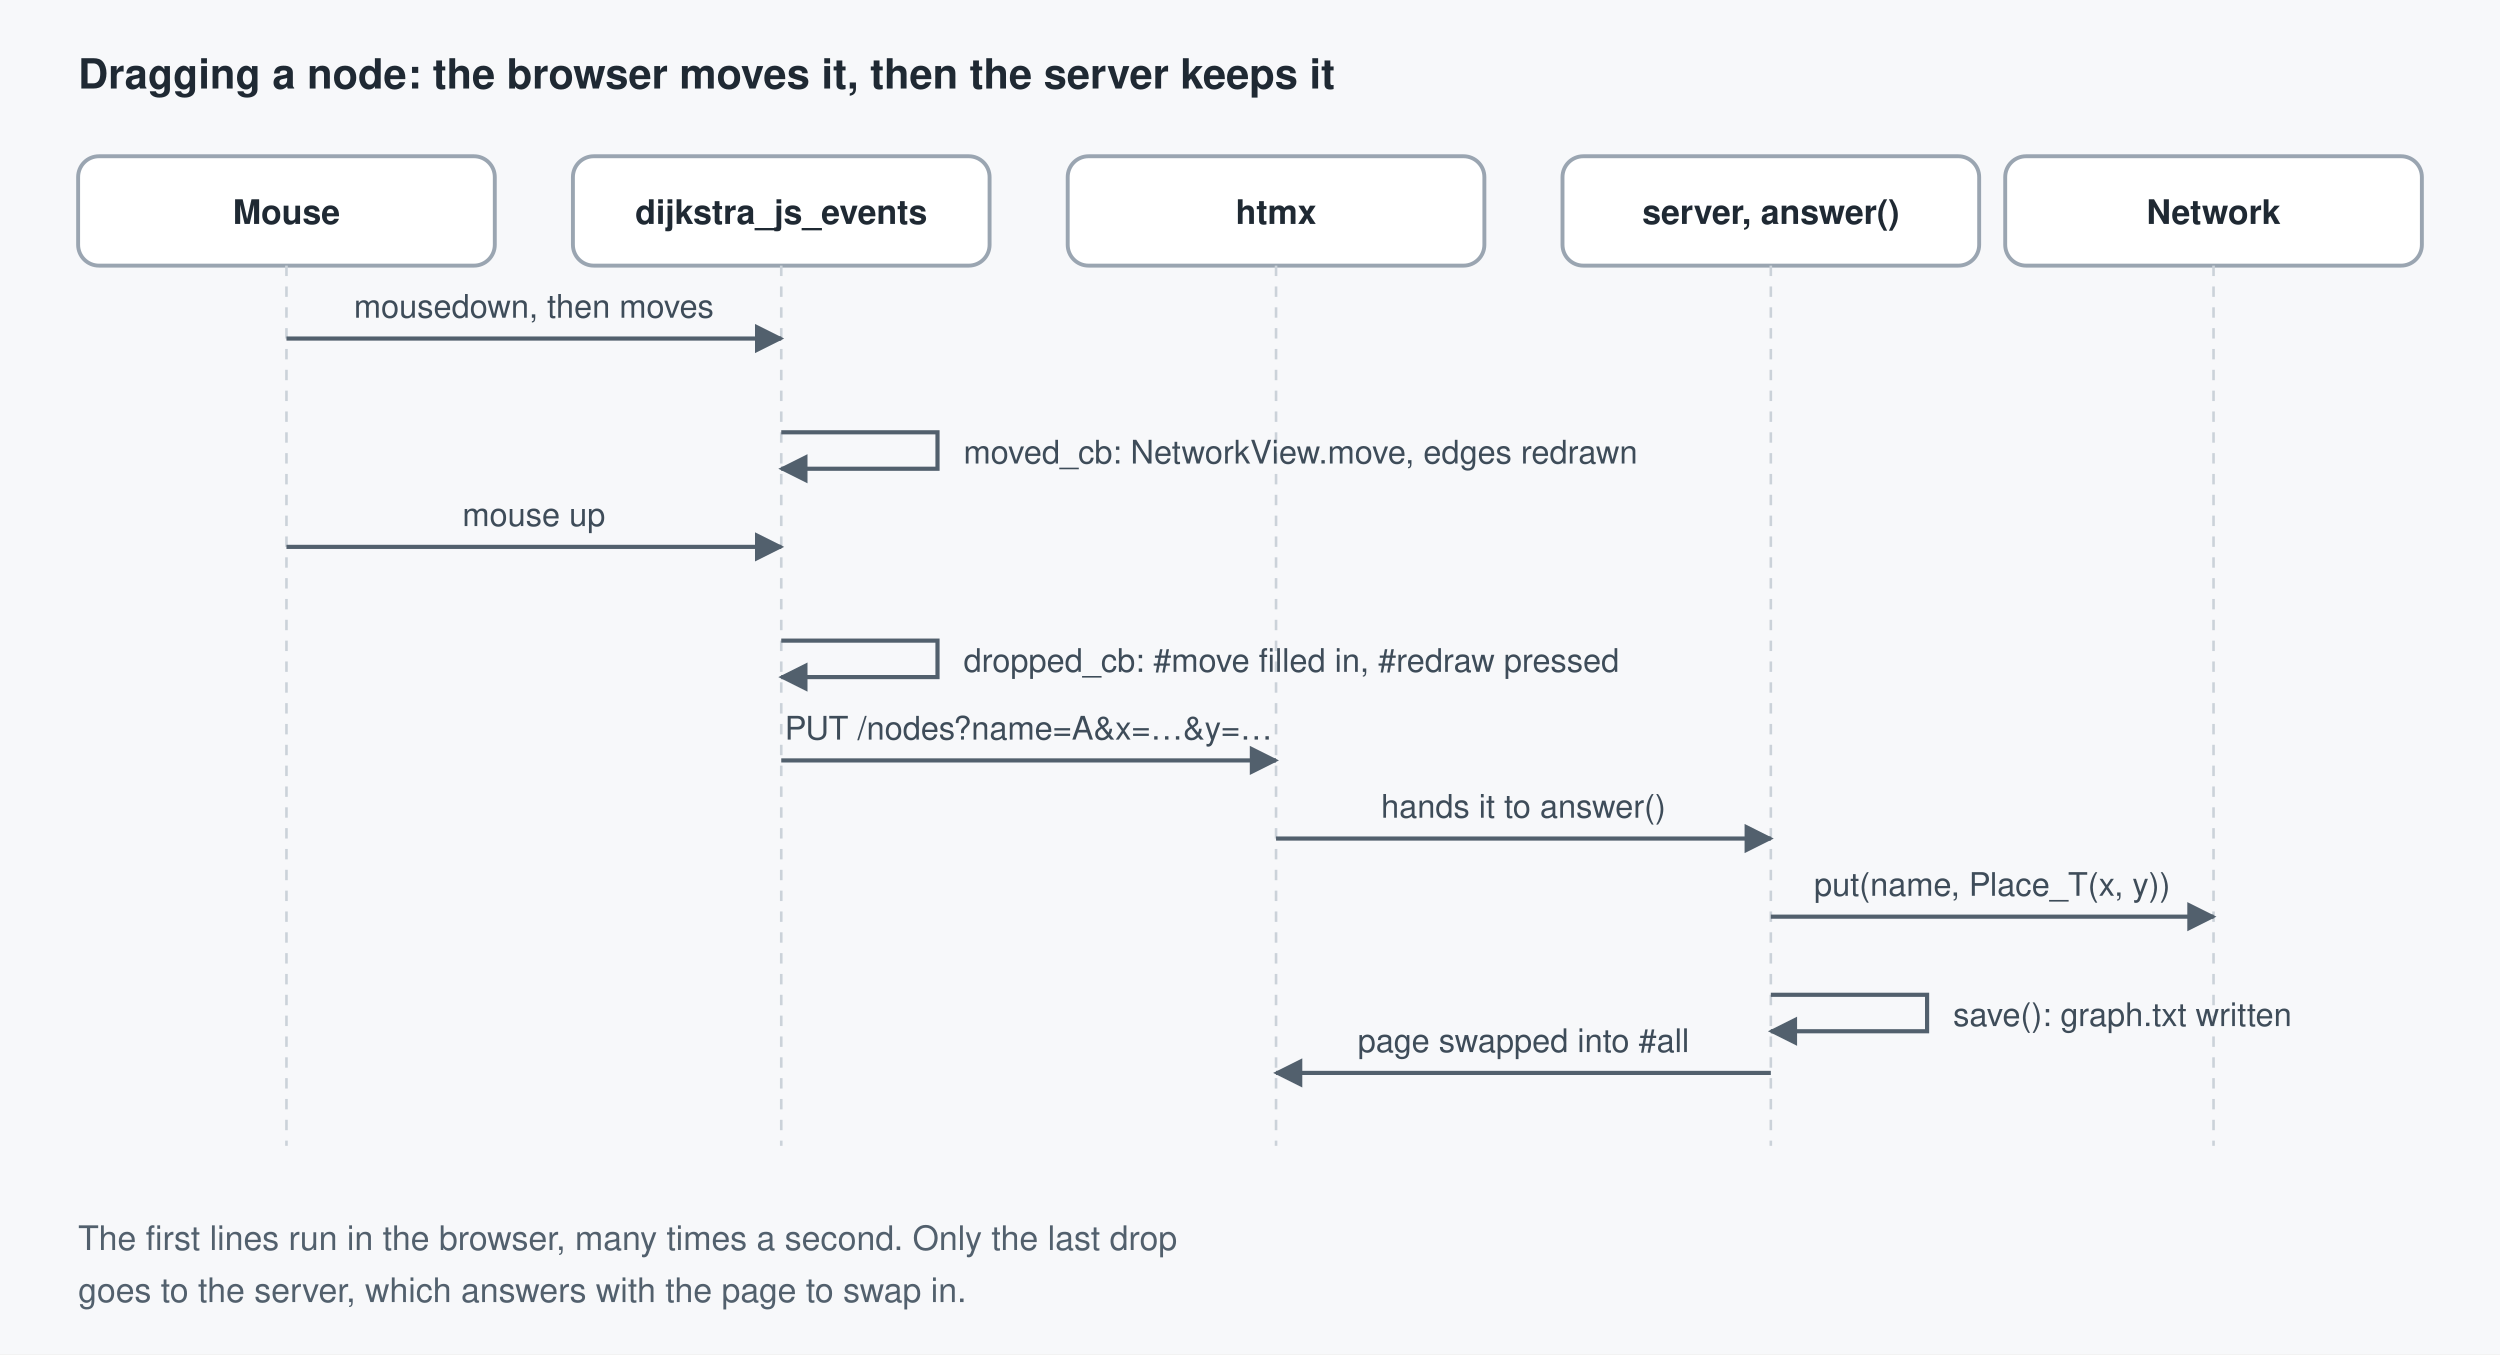
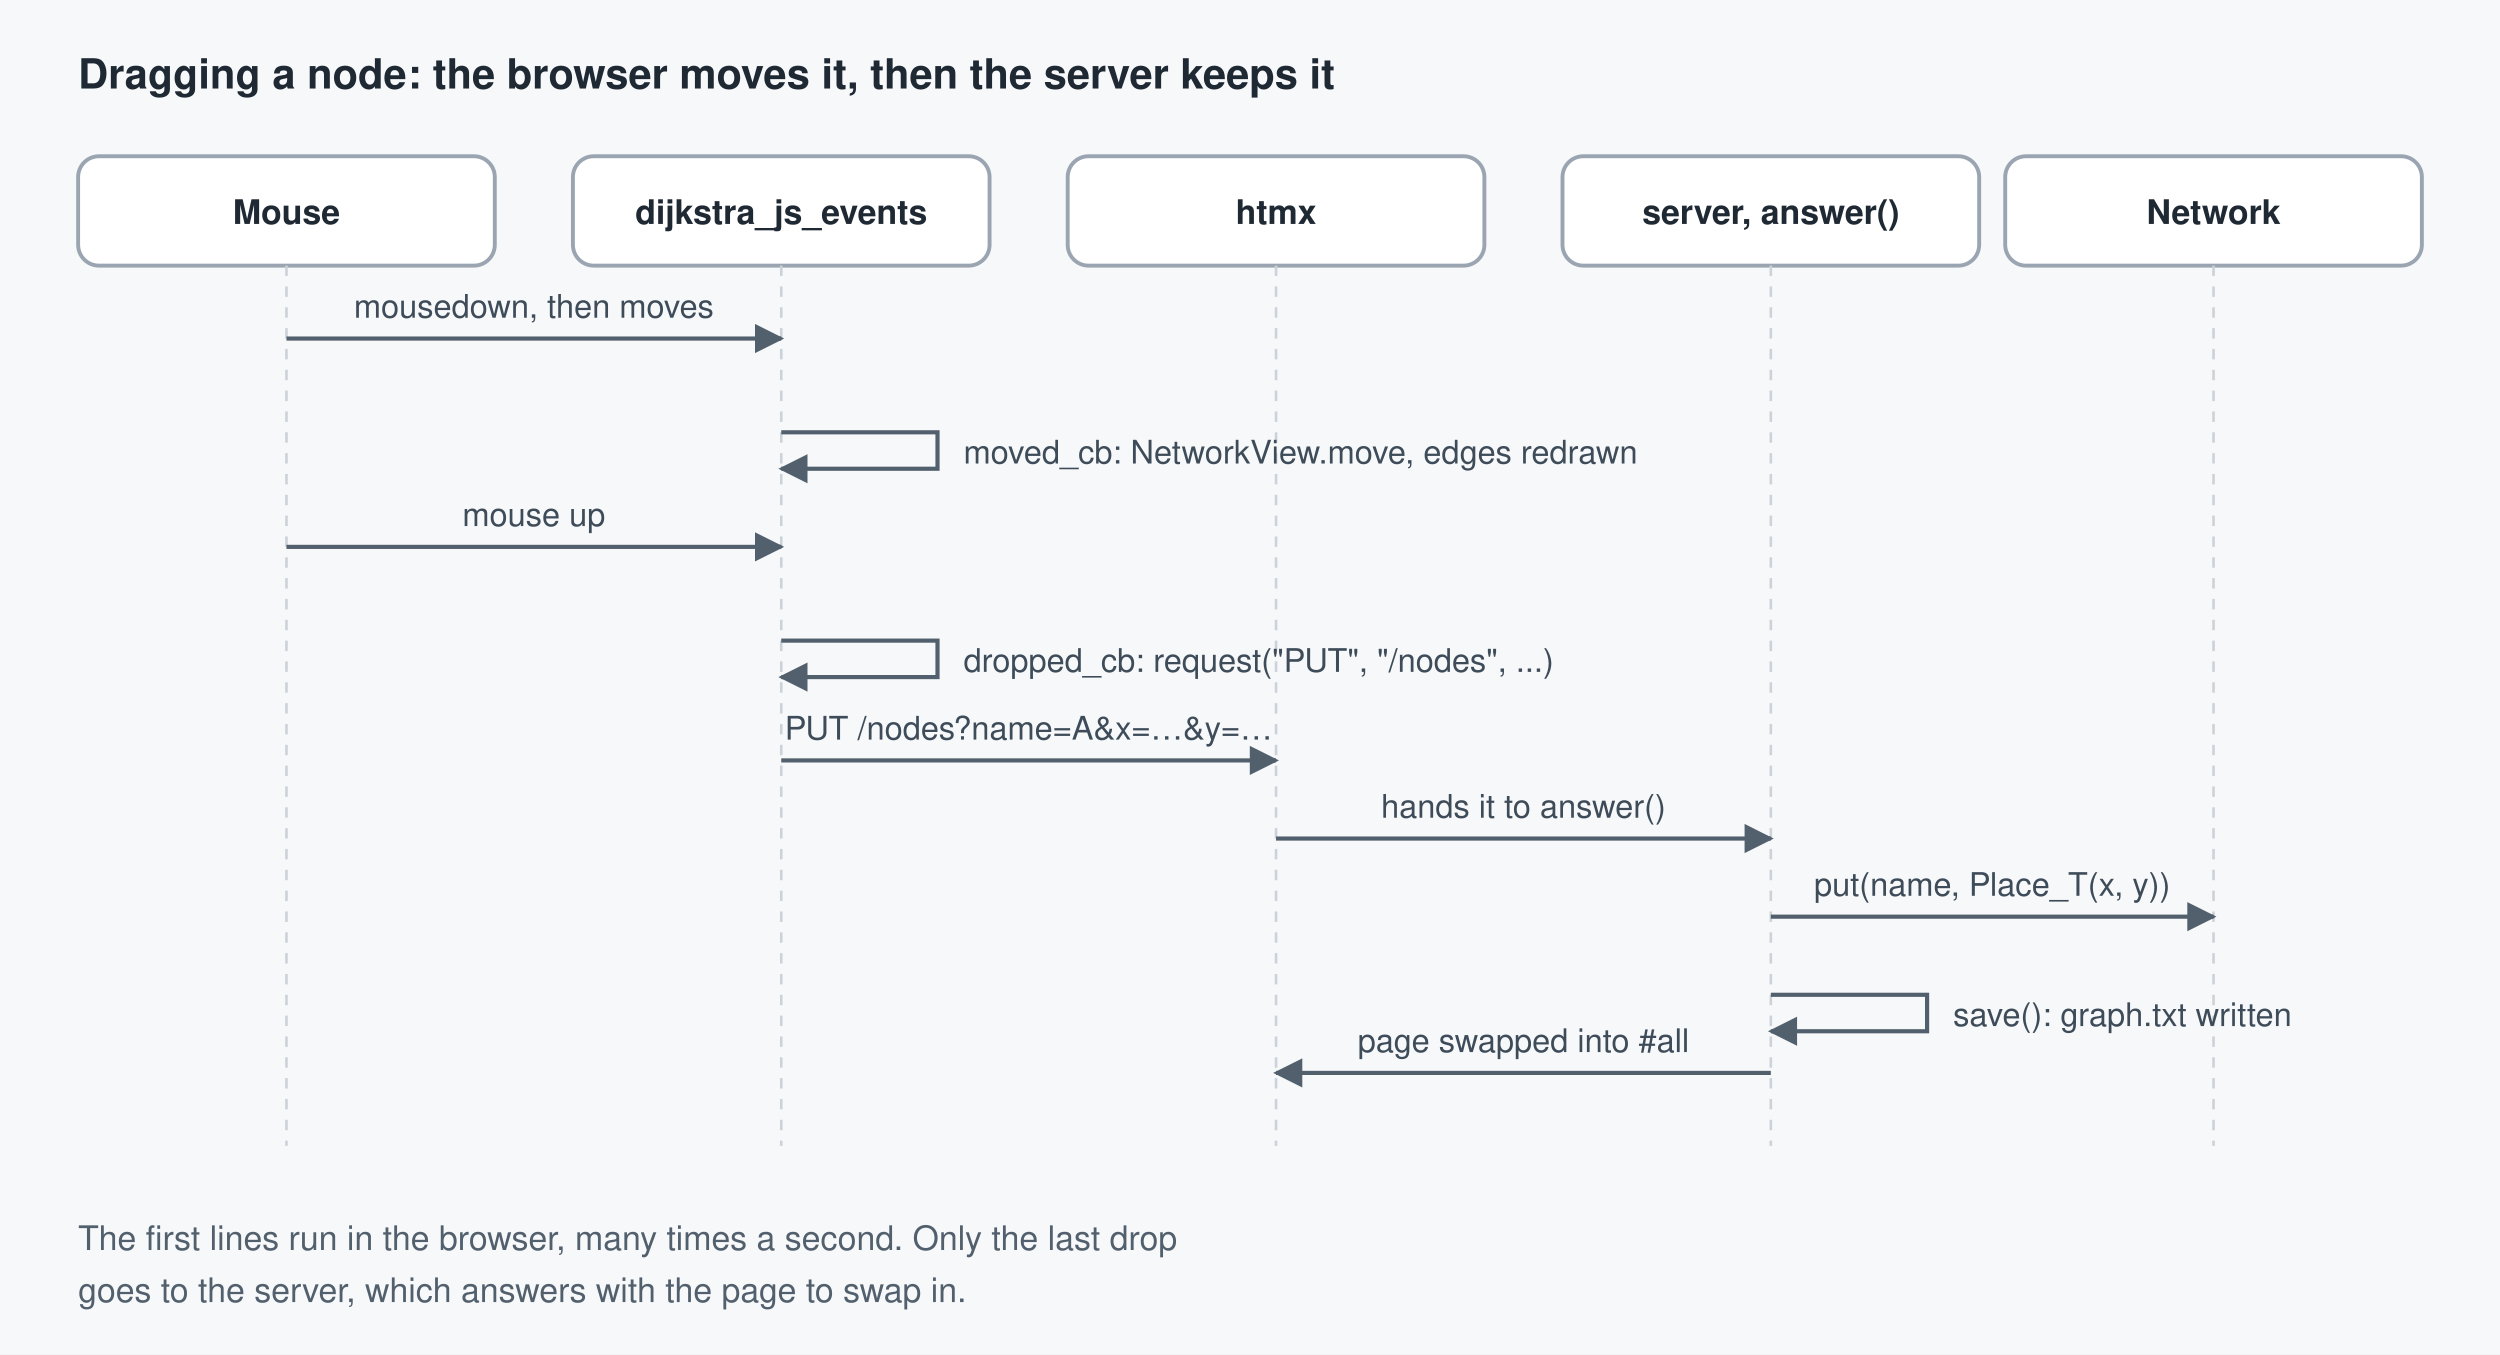
<svg xmlns="http://www.w3.org/2000/svg" width="960" height="520" viewBox="0 0 960 520" font-family="system-ui, -apple-system, Segoe UI, Helvetica, Arial, sans-serif">
  <defs>
    <marker id="a" viewBox="0 0 10 10" refX="9" refY="5" markerWidth="7" markerHeight="7" orient="auto-start-reverse">
      <path d="M 0 0 L 10 5 L 0 10 z" fill="#52606d" />
    </marker>
  </defs>
  <rect width="100%" height="100%" fill="#f7f8fa" />
  <text x="30" y="34" font-size="16" fill="#1f2933" font-weight="700" text-anchor="start">Dragging a node: the browser moves it, then the server keeps it</text>
  <rect x="30" y="60" width="160" height="42" rx="8" fill="#ffffff" stroke="#9aa5b1" stroke-width="1.5" />
  <text x="110.0" y="86.0" text-anchor="middle" font-size="13" fill="#1f2933" font-weight="700">Mouse</text>
  <line x1="110" y1="102" x2="110" y2="440" stroke="#cbd2d9" stroke-dasharray="4 4" />
  <rect x="220" y="60" width="160" height="42" rx="8" fill="#ffffff" stroke="#9aa5b1" stroke-width="1.5" />
  <text x="300.0" y="86.0" text-anchor="middle" font-size="13" fill="#1f2933" font-weight="700">dijkstra_js_events</text>
  <line x1="300" y1="102" x2="300" y2="440" stroke="#cbd2d9" stroke-dasharray="4 4" />
  <rect x="410" y="60" width="160" height="42" rx="8" fill="#ffffff" stroke="#9aa5b1" stroke-width="1.5" />
  <text x="490.0" y="86.0" text-anchor="middle" font-size="13" fill="#1f2933" font-weight="700">htmx</text>
  <line x1="490" y1="102" x2="490" y2="440" stroke="#cbd2d9" stroke-dasharray="4 4" />
  <rect x="600" y="60" width="160" height="42" rx="8" fill="#ffffff" stroke="#9aa5b1" stroke-width="1.5" />
  <text x="680.0" y="86.0" text-anchor="middle" font-size="13" fill="#1f2933" font-weight="700">server, answer()</text>
  <line x1="680" y1="102" x2="680" y2="440" stroke="#cbd2d9" stroke-dasharray="4 4" />
  <rect x="770" y="60" width="160" height="42" rx="8" fill="#ffffff" stroke="#9aa5b1" stroke-width="1.5" />
  <text x="850.0" y="86.0" text-anchor="middle" font-size="13" fill="#1f2933" font-weight="700">Network</text>
  <line x1="850" y1="102" x2="850" y2="440" stroke="#cbd2d9" stroke-dasharray="4 4" />
  <line x1="110" y1="130" x2="300" y2="130" stroke="#52606d" stroke-width="1.6" marker-end="url(#a)" />
  <text x="205.0" y="122" font-size="12.5" fill="#3e4c59" font-weight="400" text-anchor="middle">mousedown, then moves</text>
  <path d="M 300 166 h 60 v 14 h -60" fill="none" stroke="#52606d" stroke-width="1.6" marker-end="url(#a)" />
  <text x="370" y="178" font-size="12.5" fill="#3e4c59" font-weight="400" text-anchor="start">moved_cb: NetworkView.move, edges redrawn</text>
  <line x1="110" y1="210" x2="300" y2="210" stroke="#52606d" stroke-width="1.6" marker-end="url(#a)" />
  <text x="205.0" y="202" font-size="12.5" fill="#3e4c59" font-weight="400" text-anchor="middle">mouse up</text>
  <path d="M 300 246 h 60 v 14 h -60" fill="none" stroke="#52606d" stroke-width="1.6" marker-end="url(#a)" />
-   <text x="370" y="258" font-size="12.5" fill="#3e4c59" font-weight="400" text-anchor="start">dropped_cb: #move filled in, #redraw pressed</text>
+   <text x="370" y="258" font-size="12.5" fill="#3e4c59" font-weight="400" text-anchor="start">dropped_cb: request("PUT", "/nodes", ...)</text>
  <line x1="300" y1="292" x2="490" y2="292" stroke="#52606d" stroke-width="1.6" marker-end="url(#a)" />
  <text x="395.0" y="284" font-size="12.5" fill="#3e4c59" font-weight="400" text-anchor="middle">PUT /nodes?name=A&amp;x=…&amp;y=…</text>
  <line x1="490" y1="322" x2="680" y2="322" stroke="#52606d" stroke-width="1.6" marker-end="url(#a)" />
  <text x="585.0" y="314" font-size="12.5" fill="#3e4c59" font-weight="400" text-anchor="middle">hands it to answer()</text>
  <line x1="680" y1="352" x2="850" y2="352" stroke="#52606d" stroke-width="1.6" marker-end="url(#a)" />
  <text x="765.0" y="344" font-size="12.5" fill="#3e4c59" font-weight="400" text-anchor="middle">put(name, Place_T(x, y))</text>
  <path d="M 680 382 h 60 v 14 h -60" fill="none" stroke="#52606d" stroke-width="1.6" marker-end="url(#a)" />
  <text x="750" y="394" font-size="12.5" fill="#3e4c59" font-weight="400" text-anchor="start">save(): graph.txt written</text>
  <line x1="680" y1="412" x2="490" y2="412" stroke="#52606d" stroke-width="1.6" marker-end="url(#a)" />
  <text x="585.0" y="404" font-size="12.5" fill="#3e4c59" font-weight="400" text-anchor="middle">page swapped into #all</text>
  <text x="30" y="480" font-size="13" fill="#52606d" font-weight="400" text-anchor="start">The first lines run in the browser, many times a second. Only the last drop</text>
  <text x="30" y="500" font-size="13" fill="#52606d" font-weight="400" text-anchor="start">goes to the server, which answers with the page to swap in.</text>
</svg>
